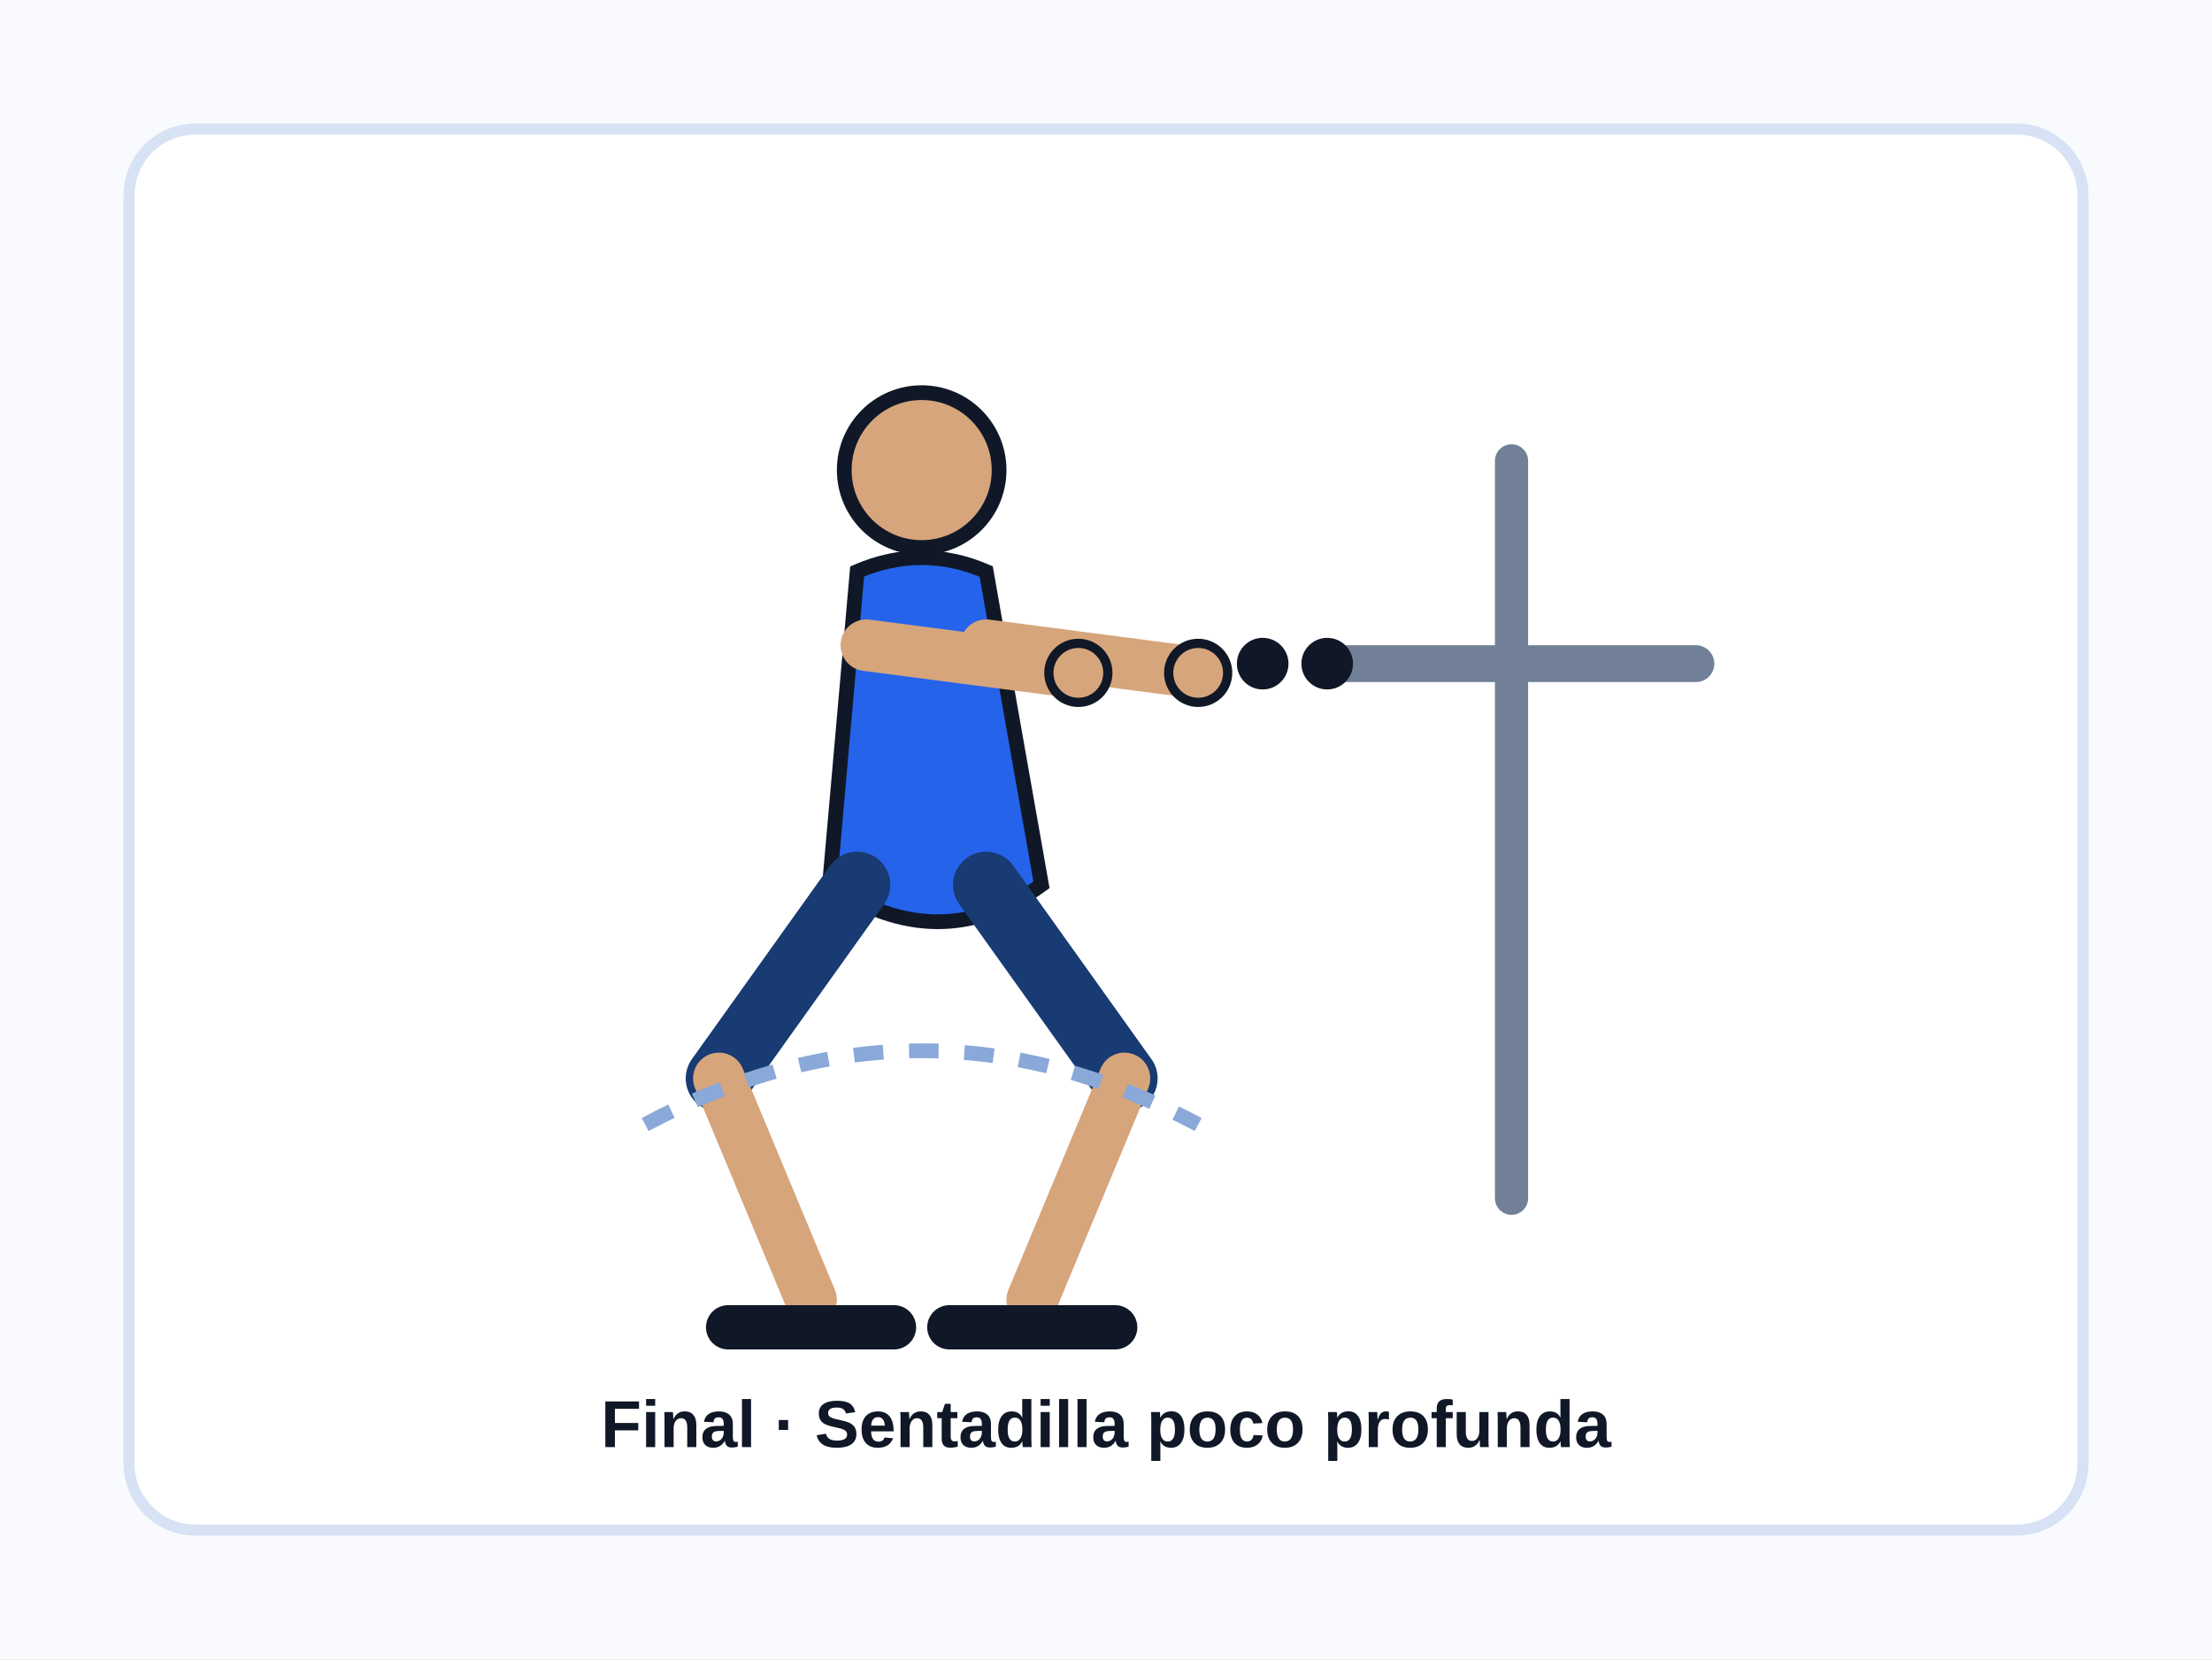
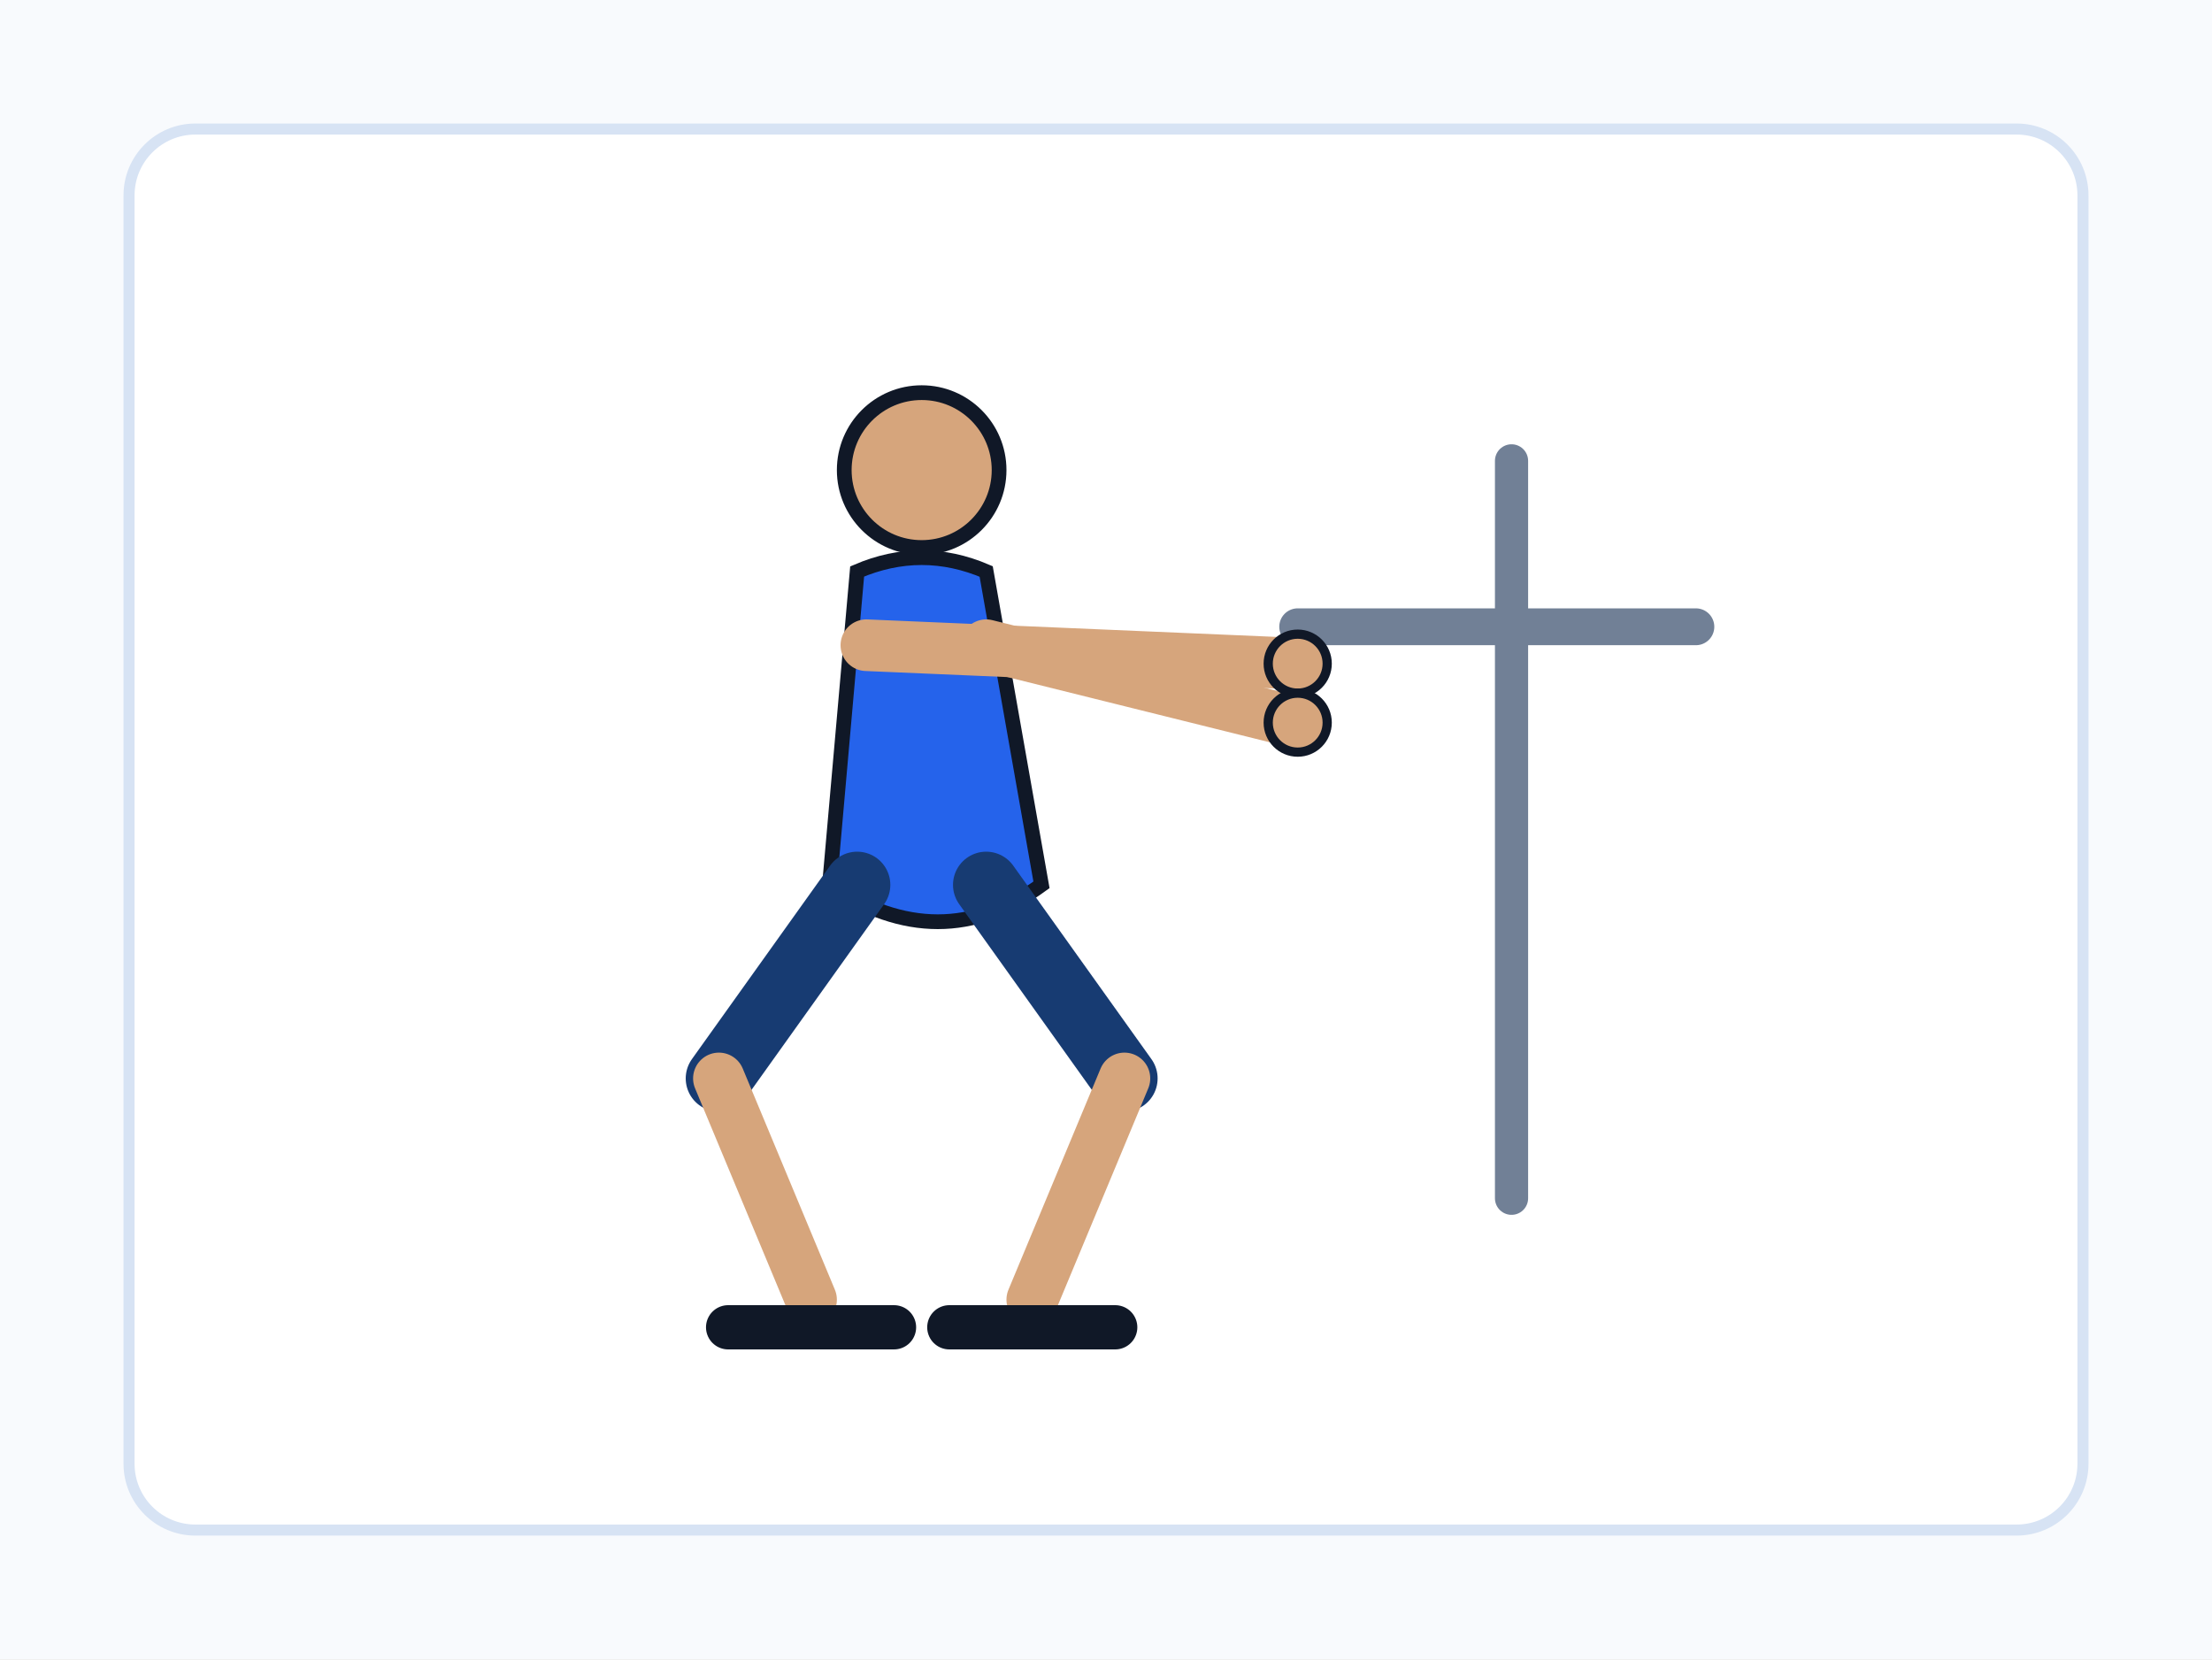
<svg xmlns="http://www.w3.org/2000/svg" width="1200" height="900" viewBox="0 0 1200 900" role="img" aria-labelledby="title desc">
  <rect width="1200" height="900" fill="#F8FAFD" />
  <rect x="70" y="70" width="1060" height="760" rx="36" fill="#FFFFFF" stroke="#D7E3F4" stroke-width="6" />
  <line x1="820" y1="250" x2="820" y2="650" stroke="#718096" stroke-width="18" stroke-linecap="round" />
-   <line x1="720" y1="360" x2="920" y2="360" stroke="#718096" stroke-width="20" stroke-linecap="round" />
+   <line x1="704" y1="340" x2="920" y2="340" stroke="#718096" stroke-width="20" stroke-linecap="round" />
  <circle cx="500" cy="255" r="42" fill="#D6A57C" stroke="#101827" stroke-width="8" />
  <path d="M465 310 Q500 295 535 310 L565 480 Q510 520 450 480 Z" fill="#2563EB" stroke="#101827" stroke-width="8" />
-   <line x1="470" y1="350" x2="585" y2="365" stroke="#D6A57C" stroke-width="28" stroke-linecap="round" />
-   <line x1="535" y1="350" x2="650" y2="365" stroke="#D6A57C" stroke-width="28" stroke-linecap="round" />
-   <circle cx="585" cy="365" r="16" fill="#D6A57C" stroke="#101827" stroke-width="5" />
-   <circle cx="650" cy="365" r="16" fill="#D6A57C" stroke="#101827" stroke-width="5" />
+   <line x1="470" y1="350" x2="704" y2="360" stroke="#D6A57C" stroke-width="28" stroke-linecap="round" />
+   <line x1="535" y1="350" x2="704" y2="392" stroke="#D6A57C" stroke-width="28" stroke-linecap="round" />
+   <circle cx="704" cy="360" r="16" fill="#D6A57C" stroke="#101827" stroke-width="5" />
+   <circle cx="704" cy="392" r="16" fill="#D6A57C" stroke="#101827" stroke-width="5" />
  <line x1="465" y1="480" x2="390" y2="585" stroke="#173B72" stroke-width="36" stroke-linecap="round" />
  <line x1="535" y1="480" x2="610" y2="585" stroke="#173B72" stroke-width="36" stroke-linecap="round" />
  <line x1="390" y1="585" x2="440" y2="705" stroke="#D6A57C" stroke-width="28" stroke-linecap="round" />
  <line x1="610" y1="585" x2="560" y2="705" stroke="#D6A57C" stroke-width="28" stroke-linecap="round" />
  <line x1="395" y1="720" x2="485" y2="720" stroke="#101827" stroke-width="24" stroke-linecap="round" />
  <line x1="515" y1="720" x2="605" y2="720" stroke="#101827" stroke-width="24" stroke-linecap="round" />
-   <circle cx="720" cy="360" r="14" fill="#101827" />
-   <circle cx="685" cy="360" r="14" fill="#101827" />
-   <path d="M350 610 Q500 530 650 610" fill="none" stroke="#8AA8D8" stroke-width="8" stroke-dasharray="16 14" />
-   <text x="600" y="785" text-anchor="middle" font-family="Arial, sans-serif" font-size="36" font-weight="700" fill="#101827">Final · Sentadilla poco profunda</text>
</svg>
